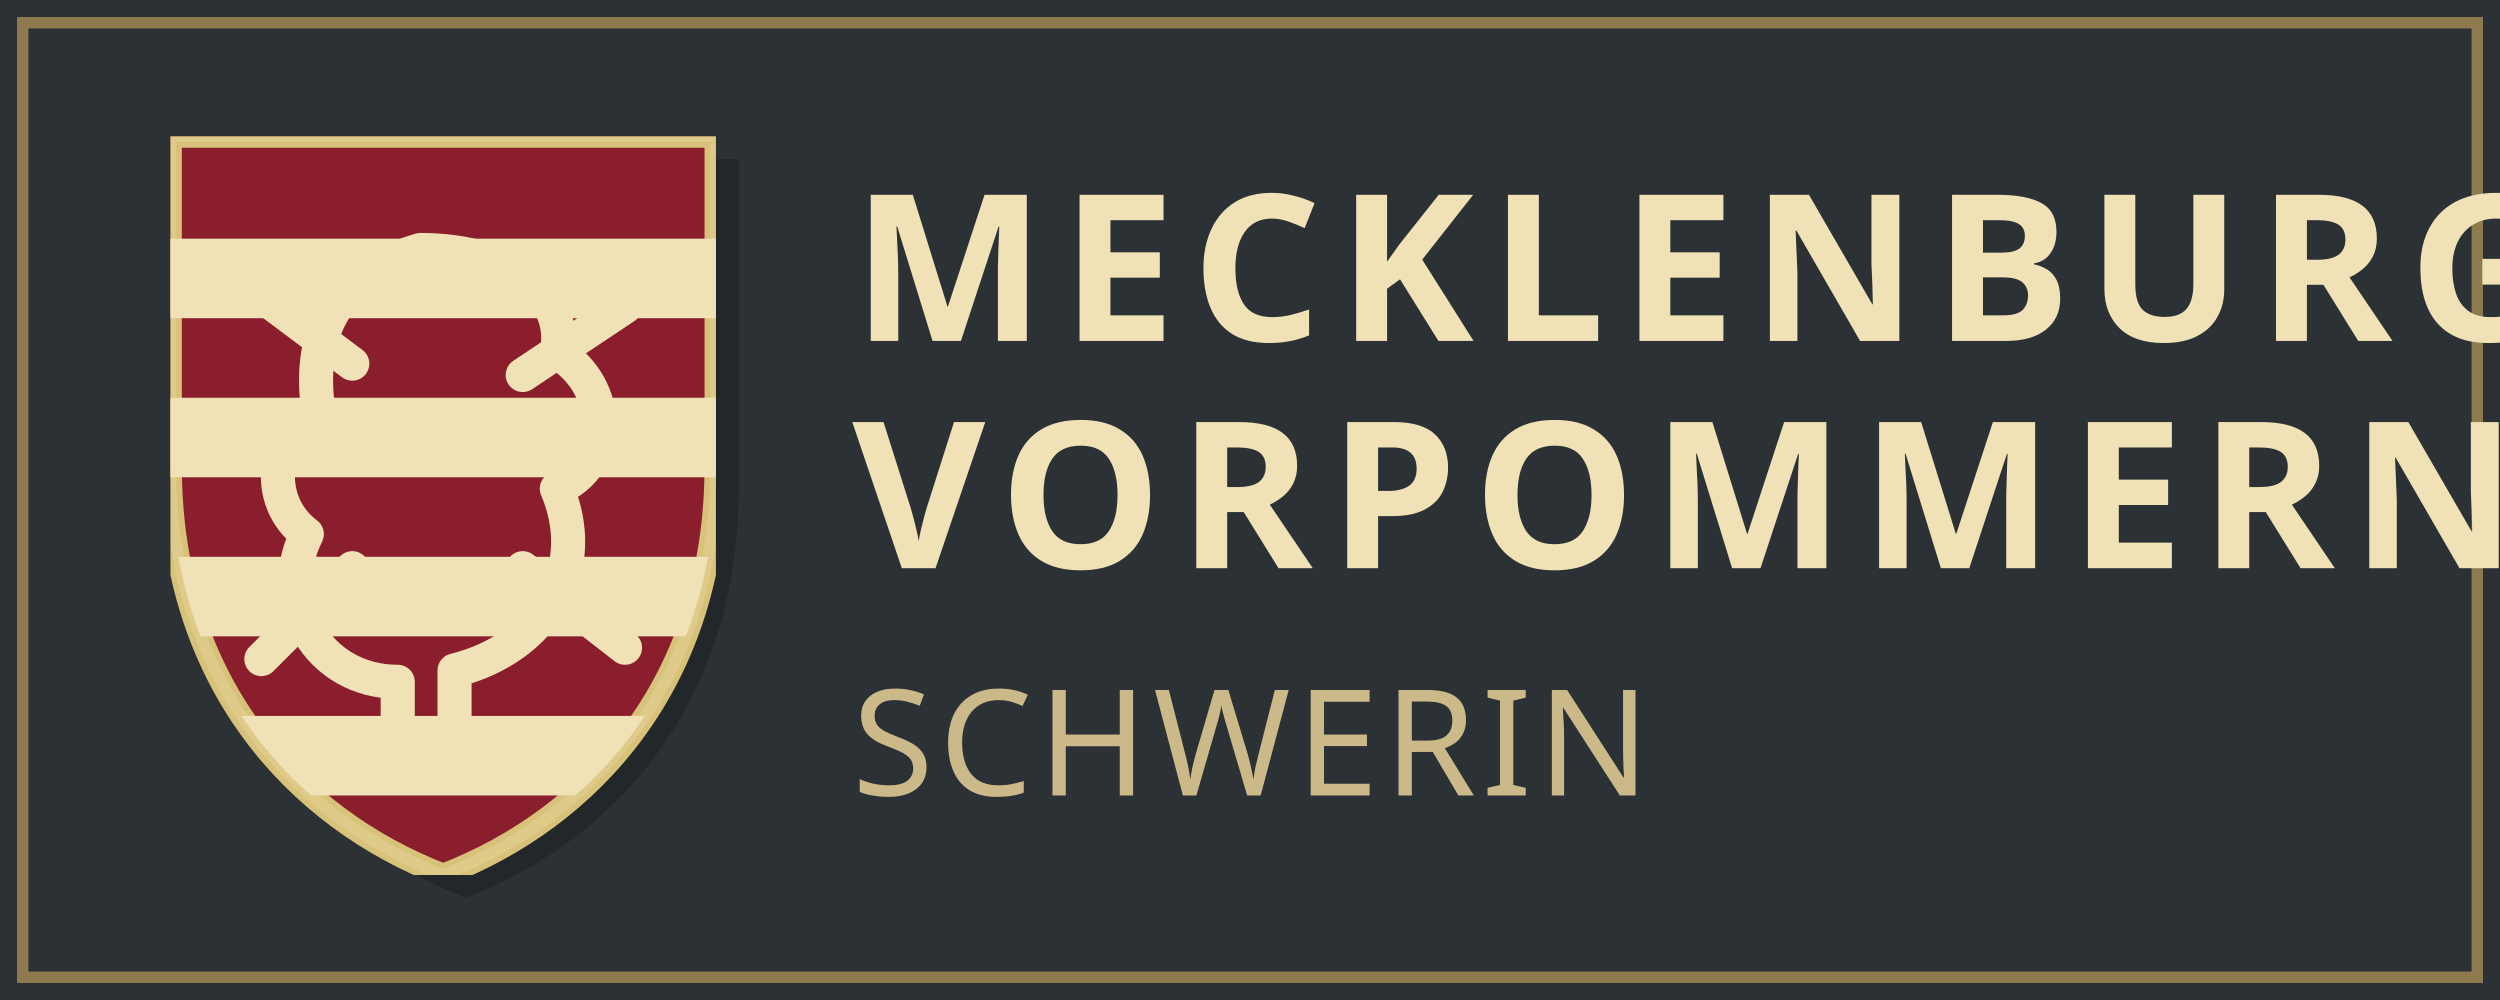
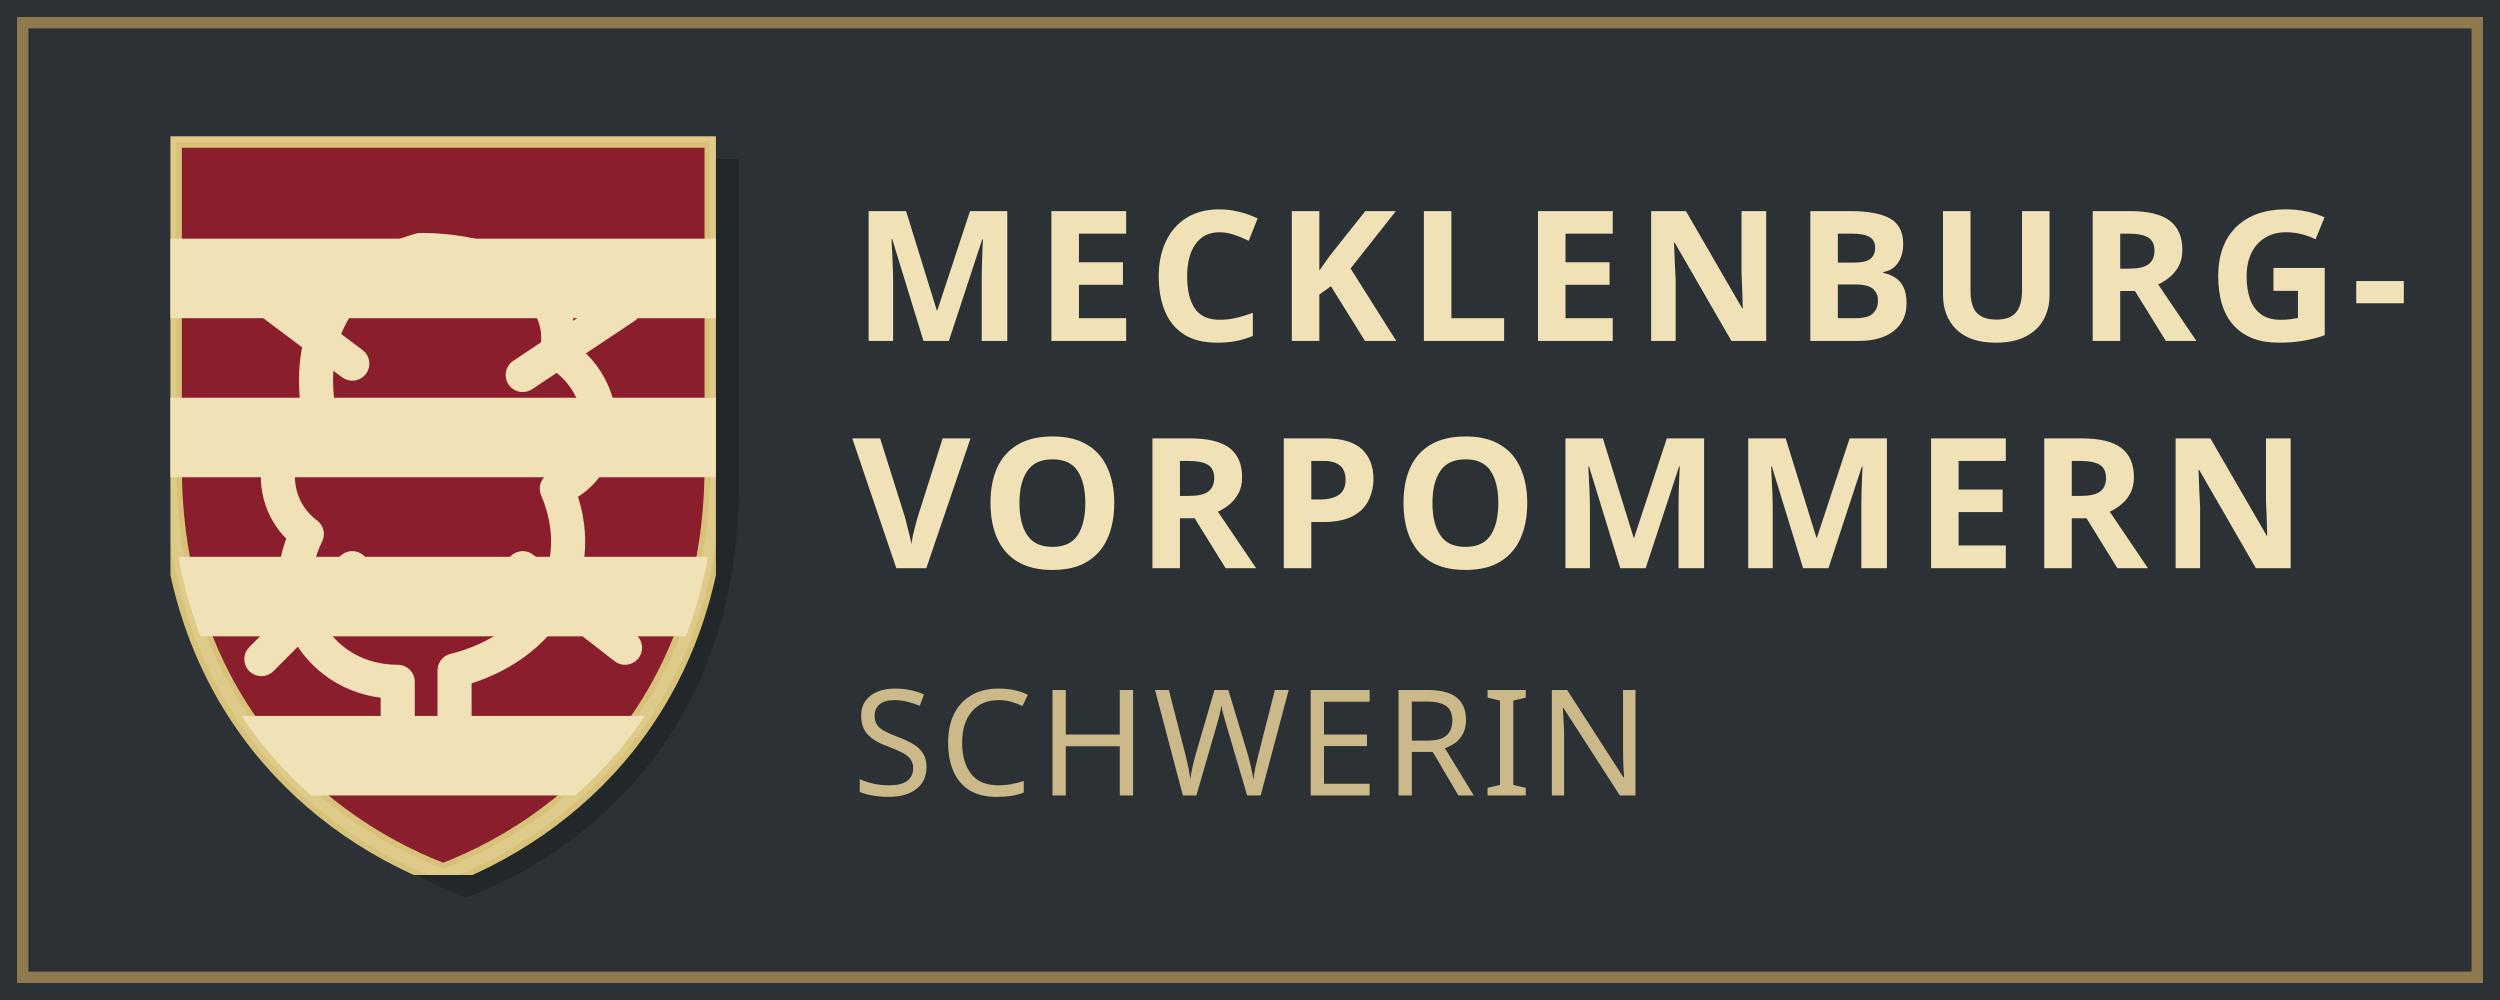
<svg xmlns="http://www.w3.org/2000/svg" width="220" height="88" viewBox="0 0 220 88">
  <defs>
    <symbol id="shield-base" viewBox="0 0 48 65">
      <path d="M0 0 H48 V29                C48 48 37 60 24 65                C11 60 0 48 0 29 Z" />
    </symbol>
    <symbol id="hessen-shield" viewBox="0 0 48 65">
      <use href="#shield-base" fill="#8B1E2D" stroke="#D8C27A" stroke-width="2" />
      <g clip-path="url(#shieldClip)">
        <rect x="0" y="9" width="48" height="7" fill="#F0E2B6" />
        <rect x="0" y="23" width="48" height="7" fill="#F0E2B6" />
        <rect x="0" y="37" width="48" height="7" fill="#F0E2B6" />
        <rect x="0" y="51" width="48" height="7" fill="#F0E2B6" />
        <path d="M22 10                  C15 12 12 17 13 24                  C9 26 8 32 12 35                  C9 41 13 48 20 48                  L20 56                  L25 56                  L25 47                  C33 45 37 38 34 31                  C39 29 39 22 34 19                  C35 14 30 10 22 10 Z" fill="none" stroke="#F0E2B6" stroke-width="3" stroke-linecap="round" stroke-linejoin="round" />
        <path d="M16 20 L8 14                  M31 21 L40 15                  M16 38 L8 46                  M31 38 L40 45" fill="none" stroke="#F0E2B6" stroke-width="3" stroke-linecap="round" />
      </g>
      <use href="#shield-base" fill="none" stroke="#F0E2B6" stroke-width="1" opacity="0.25" />
    </symbol>
    <clipPath id="shieldClip">
      <path d="M0 0 H48 V29                C48 48 37 60 24 65                C11 60 0 48 0 29 Z" />
    </clipPath>
  </defs>
  <rect x="0" y="0" width="220" height="88" fill="#2B3134" />
  <rect x="2" y="2" width="216" height="84" rx="0" fill="#2B3134" stroke="#8F7A4F" stroke-width="1" />
  <use href="#shield-base" x="17" y="14" width="48" height="65" fill="#111315" opacity="0.35" />
  <use href="#hessen-shield" x="15" y="12" width="48" height="65" />
-   <text x="75" y="30" font-family="Futura, 'Futura PT', 'Trebuchet MS', sans-serif" font-size="18" font-weight="700" letter-spacing="1.4" fill="#F0E2B6">
+   <text x="75" y="30" font-family="'D-DIN', 'DIN 1451', sans-serif" font-size="16" font-weight="700" letter-spacing="1" fill="#F0E2B6">
    MECKLENBURG-
  </text>
-   <text x="75" y="50" font-family="Futura, 'Futura PT', 'Trebuchet MS', sans-serif" font-size="18" font-weight="700" letter-spacing="1.4" fill="#F0E2B6">
+   <text x="75" y="50" font-family="'D-DIN', 'DIN 1451', sans-serif" font-size="16" font-weight="700" letter-spacing="1" fill="#F0E2B6">
    VORPOMMERN
  </text>
-   <text x="75" y="70" font-family="Futura, 'Futura PT', 'Trebuchet MS', sans-serif" font-size="13" font-weight="400" letter-spacing="0.5" fill="#CBB98A">
+   <text x="75" y="70" font-family="'D-DIN', 'DIN 1451', sans-serif" font-size="13" font-weight="400" letter-spacing="0.5" fill="#CBB98A">
    SCHWERIN
  </text>
</svg>
